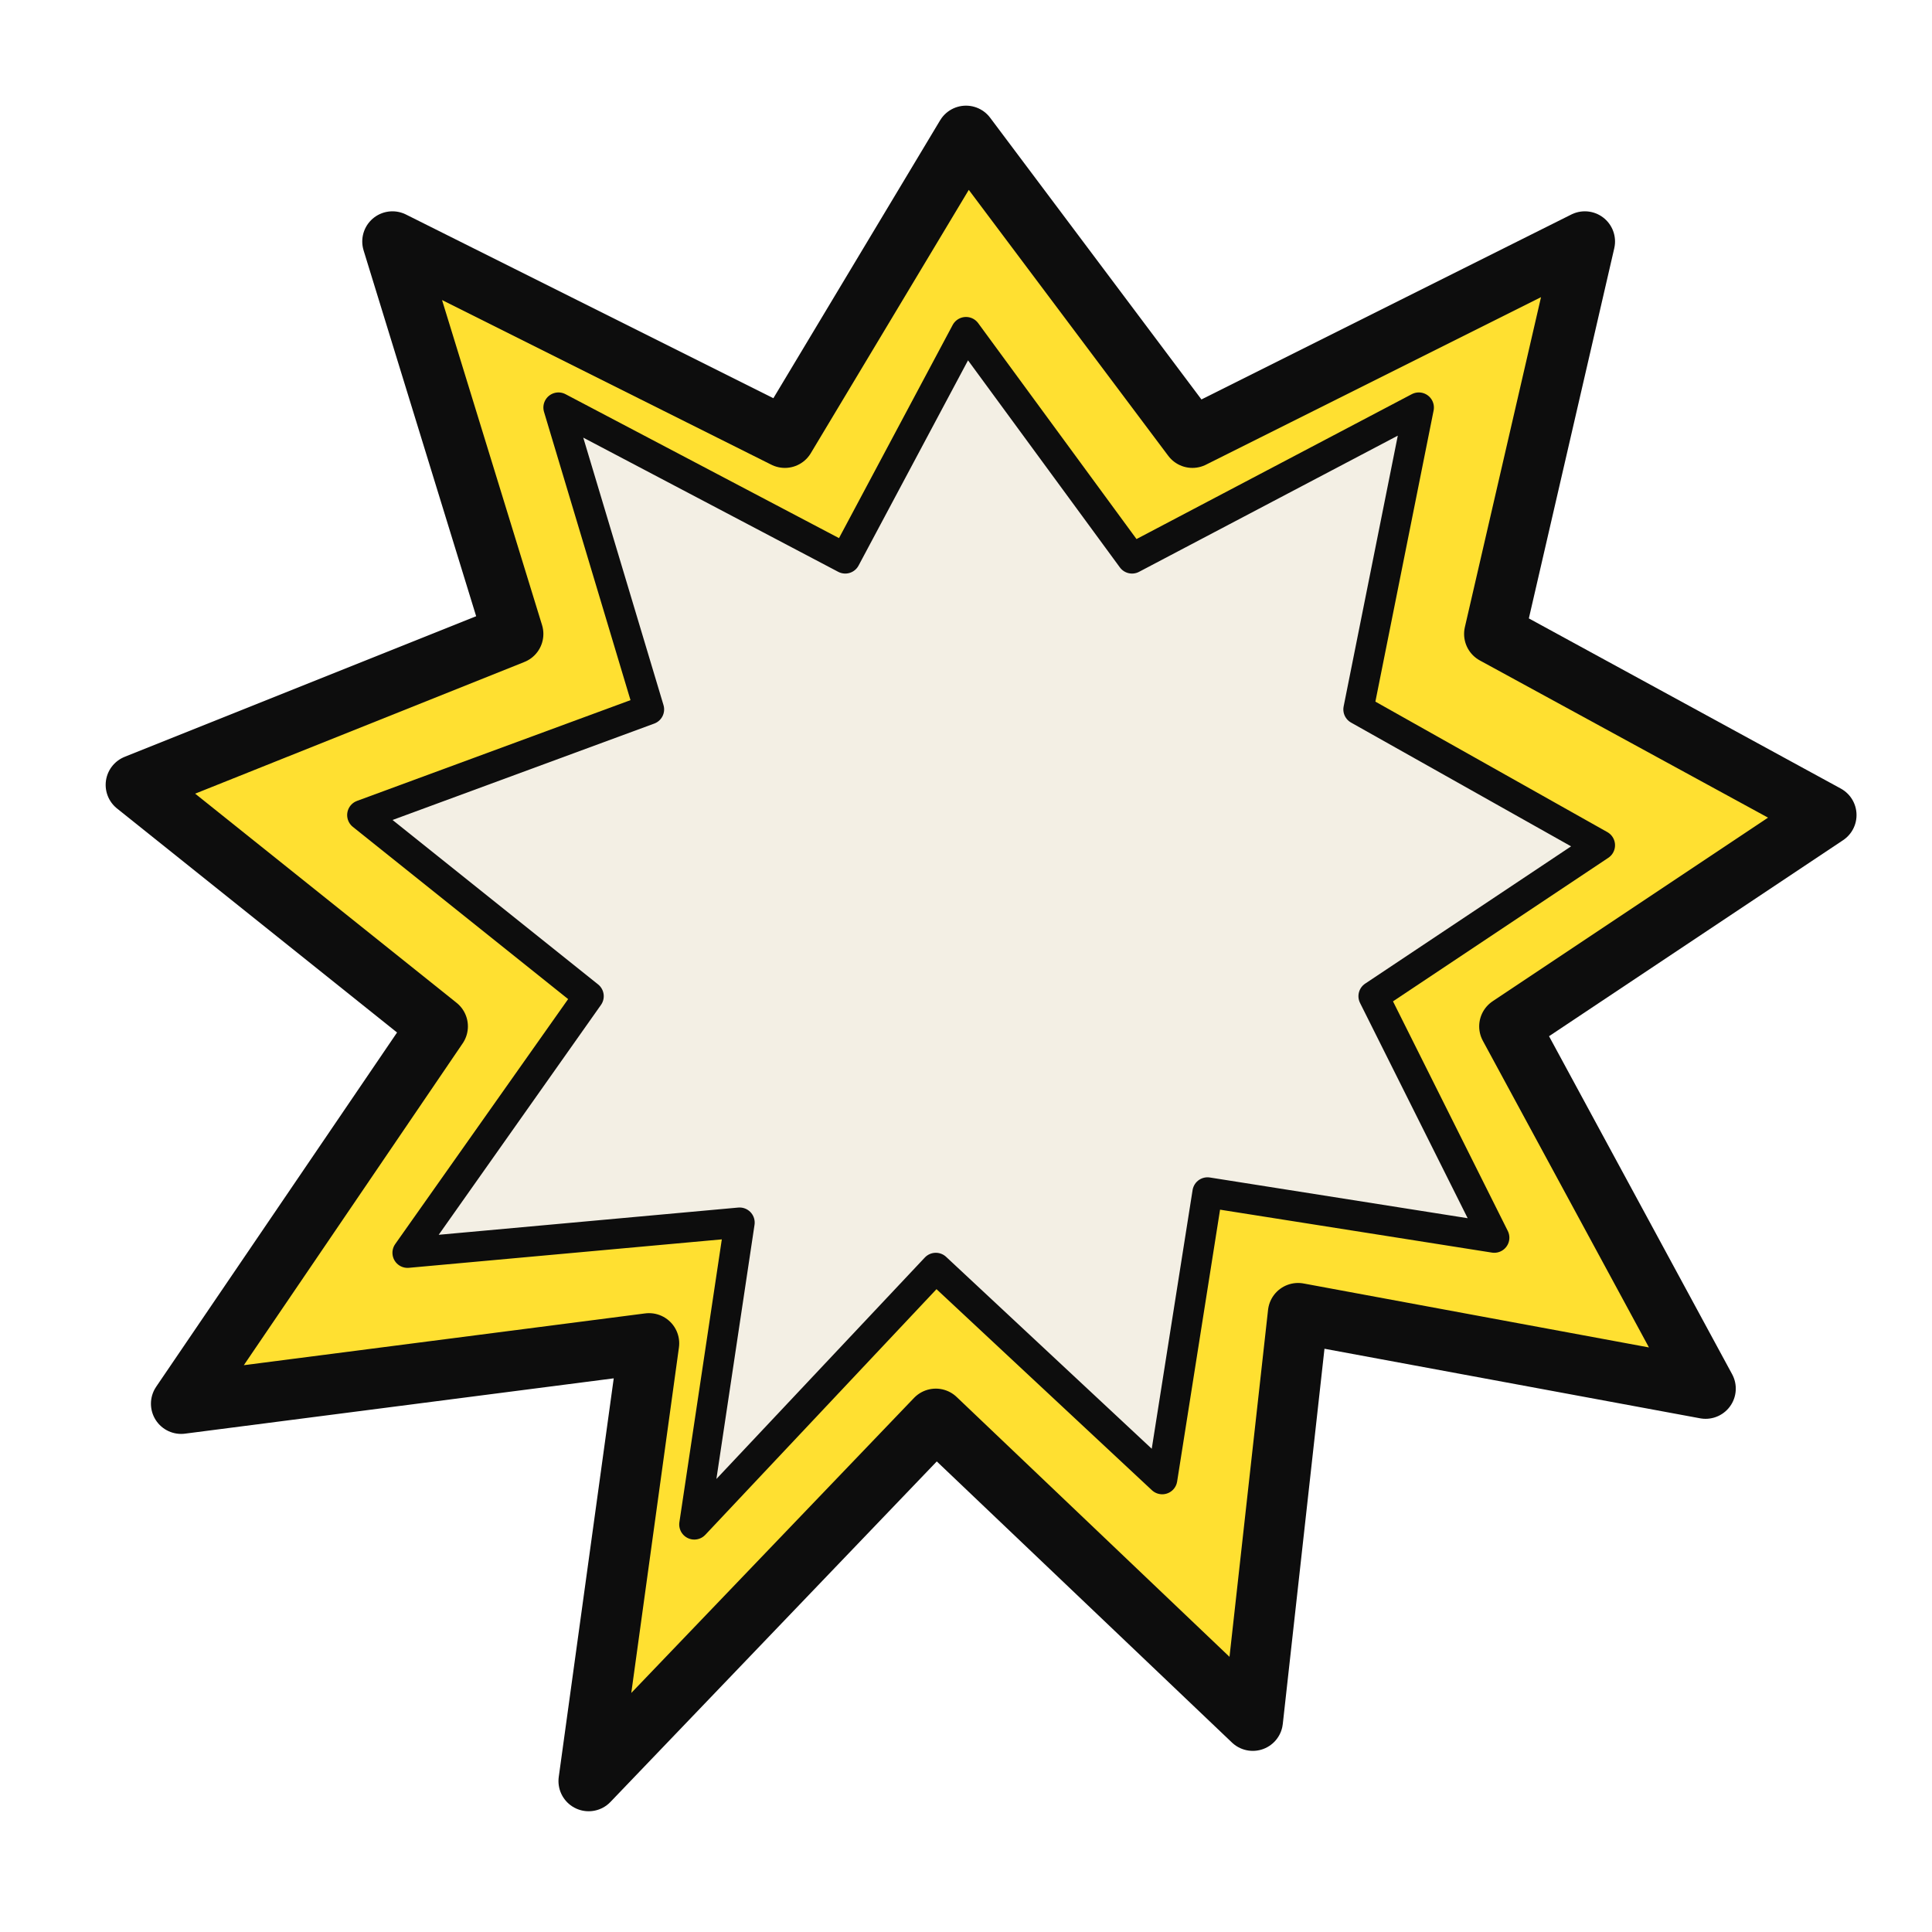
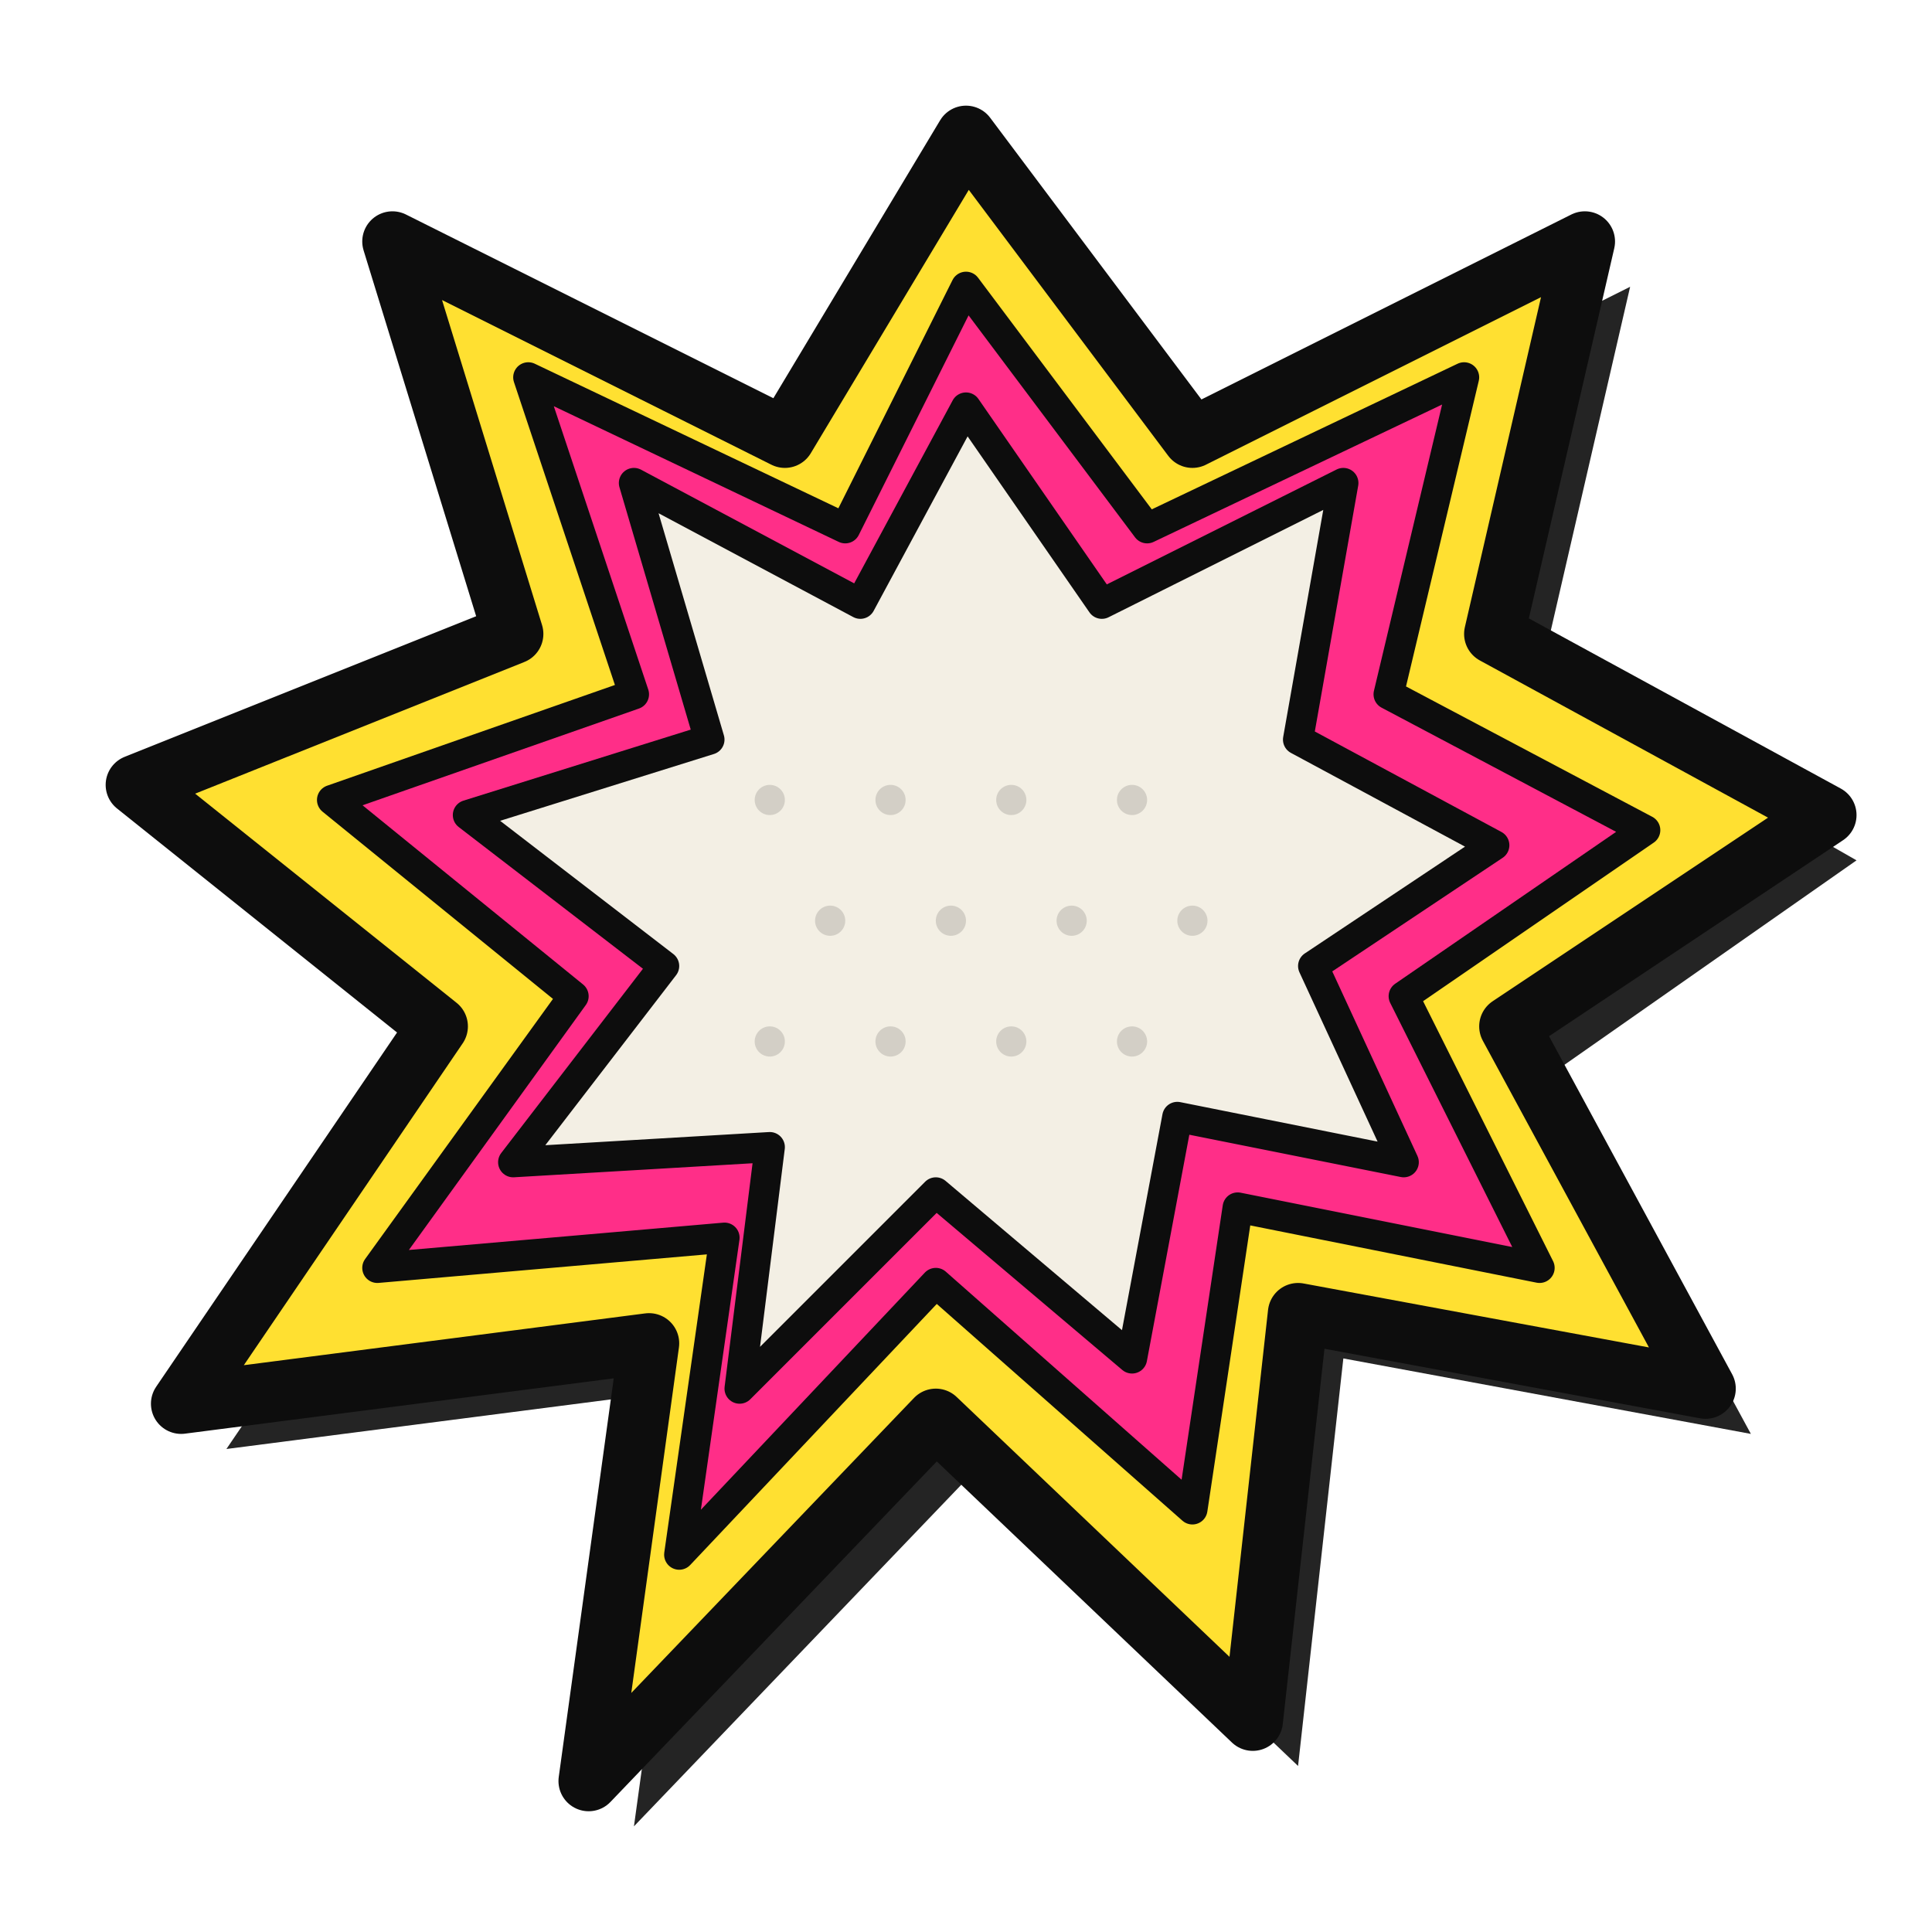
<svg xmlns="http://www.w3.org/2000/svg" viewBox="0 0 256 256" width="256" height="256" role="img" aria-label="Riot shout speech bubble sticker">
+   <polygon points="134,24 164,64 216,38 204,90 246,114 206,142 232,190 178,180 172,234 130,194 84,242 92,184 30,192 64,142 24,110 74,90 58,38 110,64" fill="#0d0d0d" fill-opacity="0.9" />
  <polygon points="128,18 158,58 210,32 198,84 242,108 200,136 226,184 172,174 166,228 124,188 78,236 86,178 24,186 58,136 18,104 68,84 52,32 104,58" fill="#ffe031" stroke="#0d0d0d" stroke-width="8" stroke-linejoin="round" />
-   <polygon points="128,44 150,74 188,54 180,94 212,112 182,132 198,164 160,158 154,196 124,168 92,202 98,162 54,166 78,132 48,108 86,94 74,54 112,74" fill="#f3efe4" stroke="#0d0d0d" stroke-width="4" stroke-linejoin="round" />
+   <polygon points="128,38 152,70 194,50 184,92 218,110 186,132 204,168 164,160 158,200 124,170 90,206 96,164 50,168 76,132 44,106 84,92 70,50 112,70" fill="#ff2e88" stroke="#0d0d0d" stroke-width="4" stroke-linejoin="round" />
+   <polygon points="128,54 146,80 178,64 172,98 198,112 174,128 186,154 156,148 150,180 124,158 98,184 102,152 68,154 88,128 62,108 94,98 84,64 114,80" fill="#f3efe4" stroke="#0d0d0d" stroke-width="4" stroke-linejoin="round" />
+   <circle cx="102" cy="106" r="2" fill="#0d0d0d" fill-opacity="0.14" />
+   <circle cx="118" cy="106" r="2" fill="#0d0d0d" fill-opacity="0.14" />
+   <circle cx="134" cy="106" r="2" fill="#0d0d0d" fill-opacity="0.14" />
+   <circle cx="150" cy="106" r="2" fill="#0d0d0d" fill-opacity="0.14" />
+   <circle cx="110" cy="122" r="2" fill="#0d0d0d" fill-opacity="0.14" />
+   <circle cx="126" cy="122" r="2" fill="#0d0d0d" fill-opacity="0.14" />
+   <circle cx="142" cy="122" r="2" fill="#0d0d0d" fill-opacity="0.14" />
+   <circle cx="158" cy="122" r="2" fill="#0d0d0d" fill-opacity="0.14" />
+   <circle cx="102" cy="138" r="2" fill="#0d0d0d" fill-opacity="0.14" />
+   <circle cx="118" cy="138" r="2" fill="#0d0d0d" fill-opacity="0.14" />
+   <circle cx="134" cy="138" r="2" fill="#0d0d0d" fill-opacity="0.14" />
+   <circle cx="150" cy="138" r="2" fill="#0d0d0d" fill-opacity="0.14" />
</svg>
